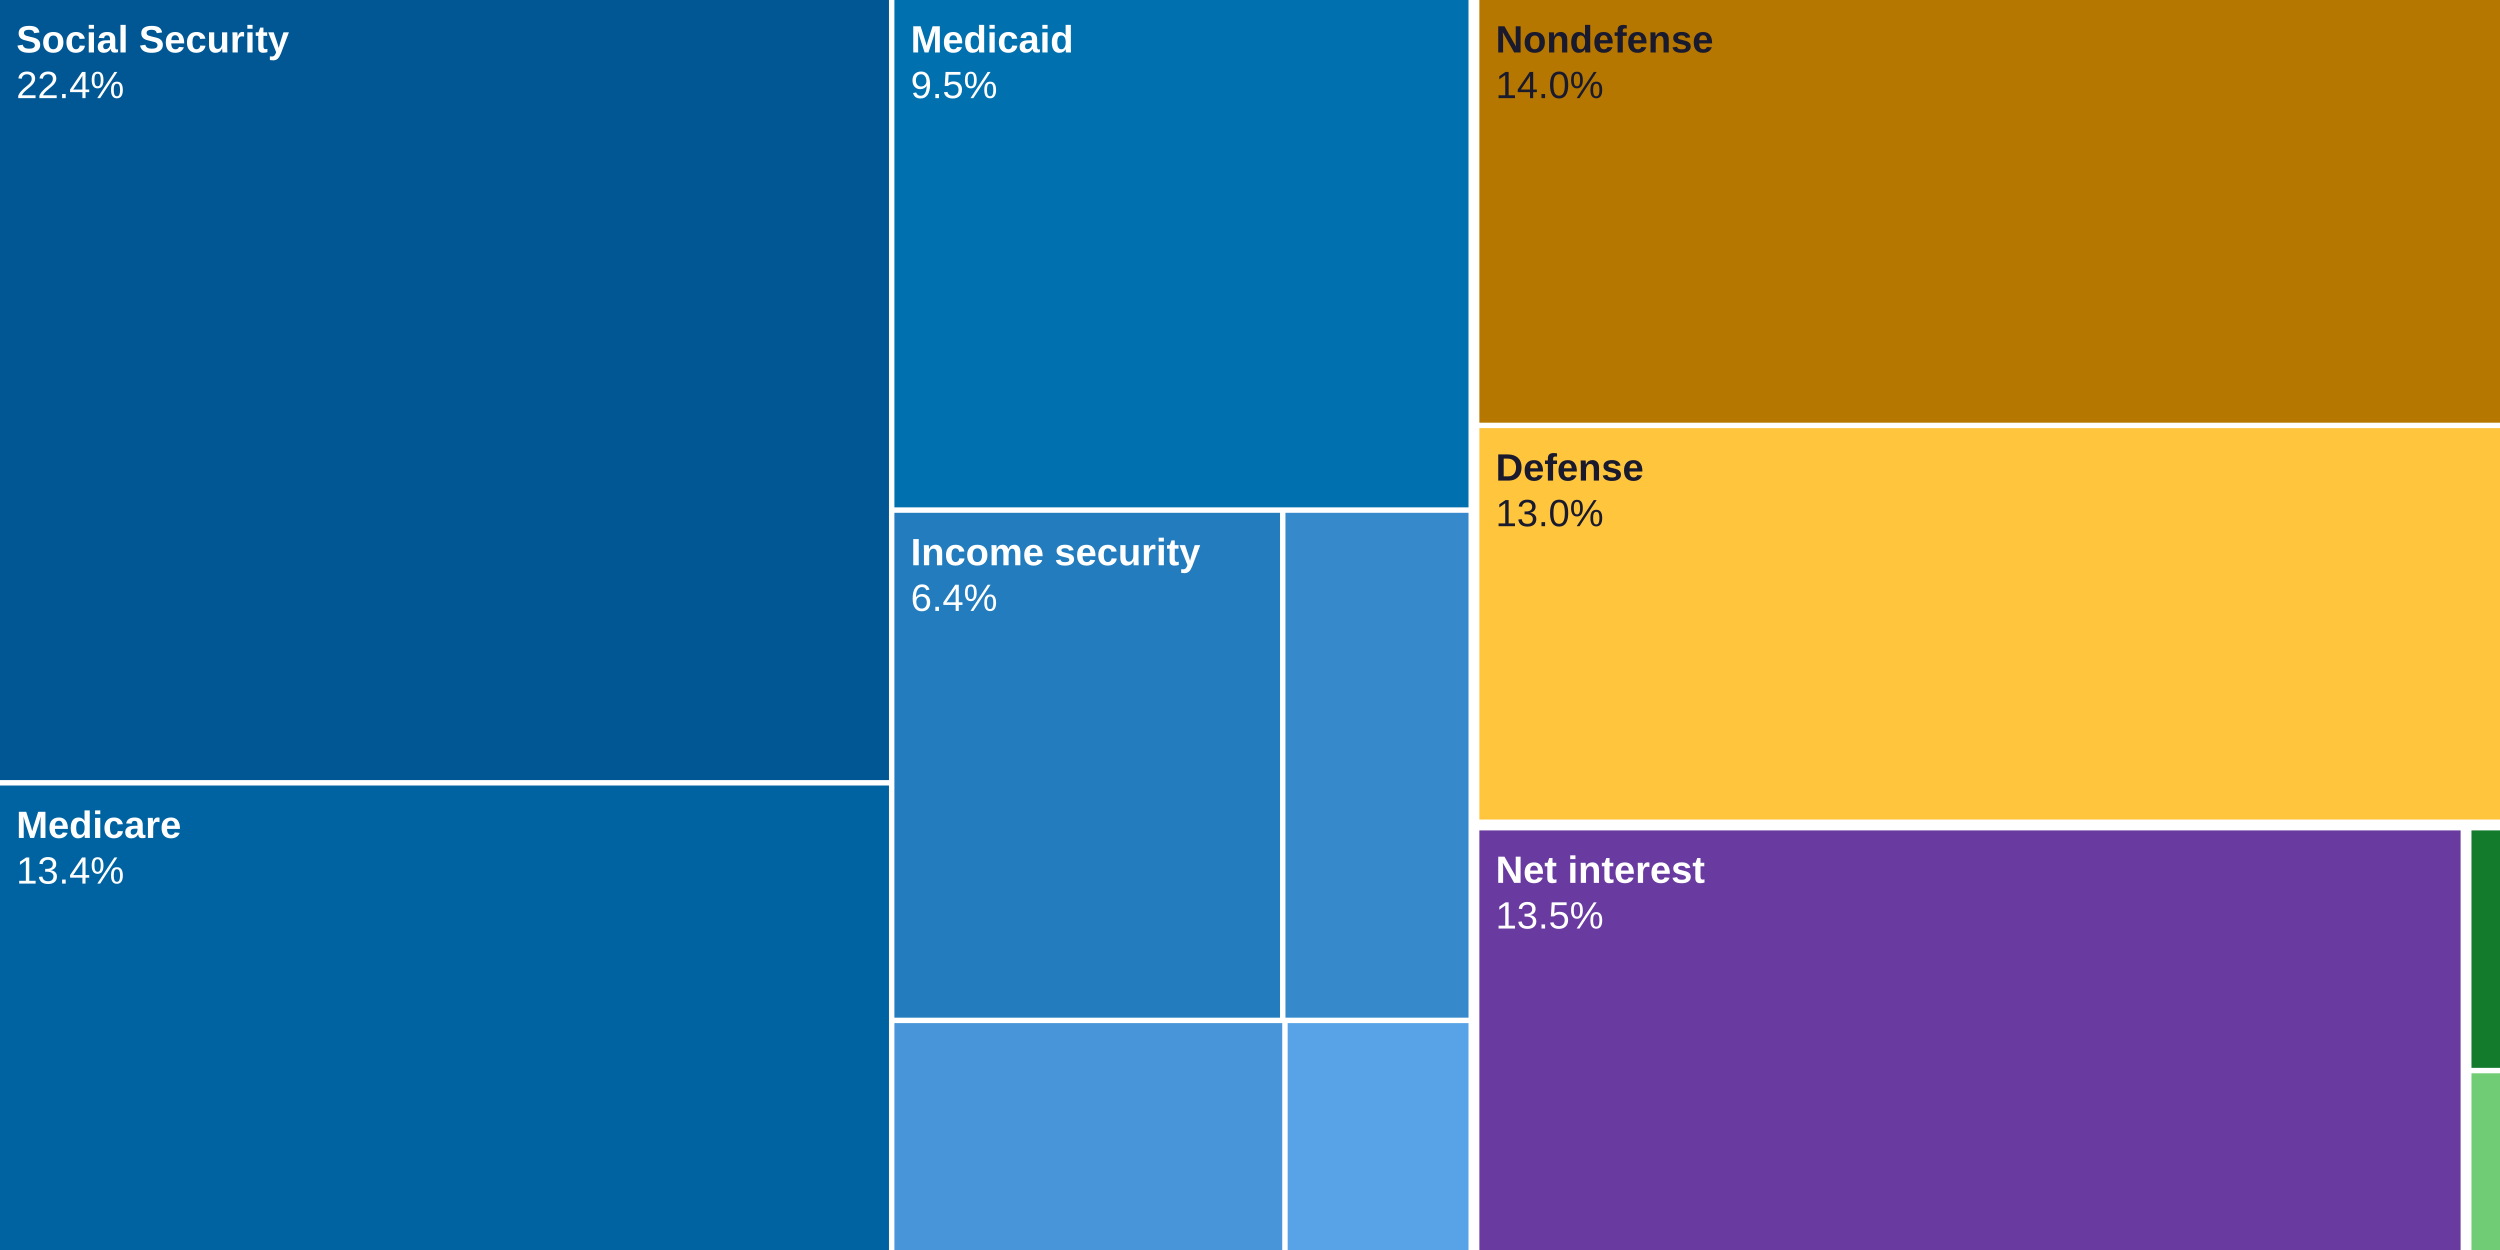
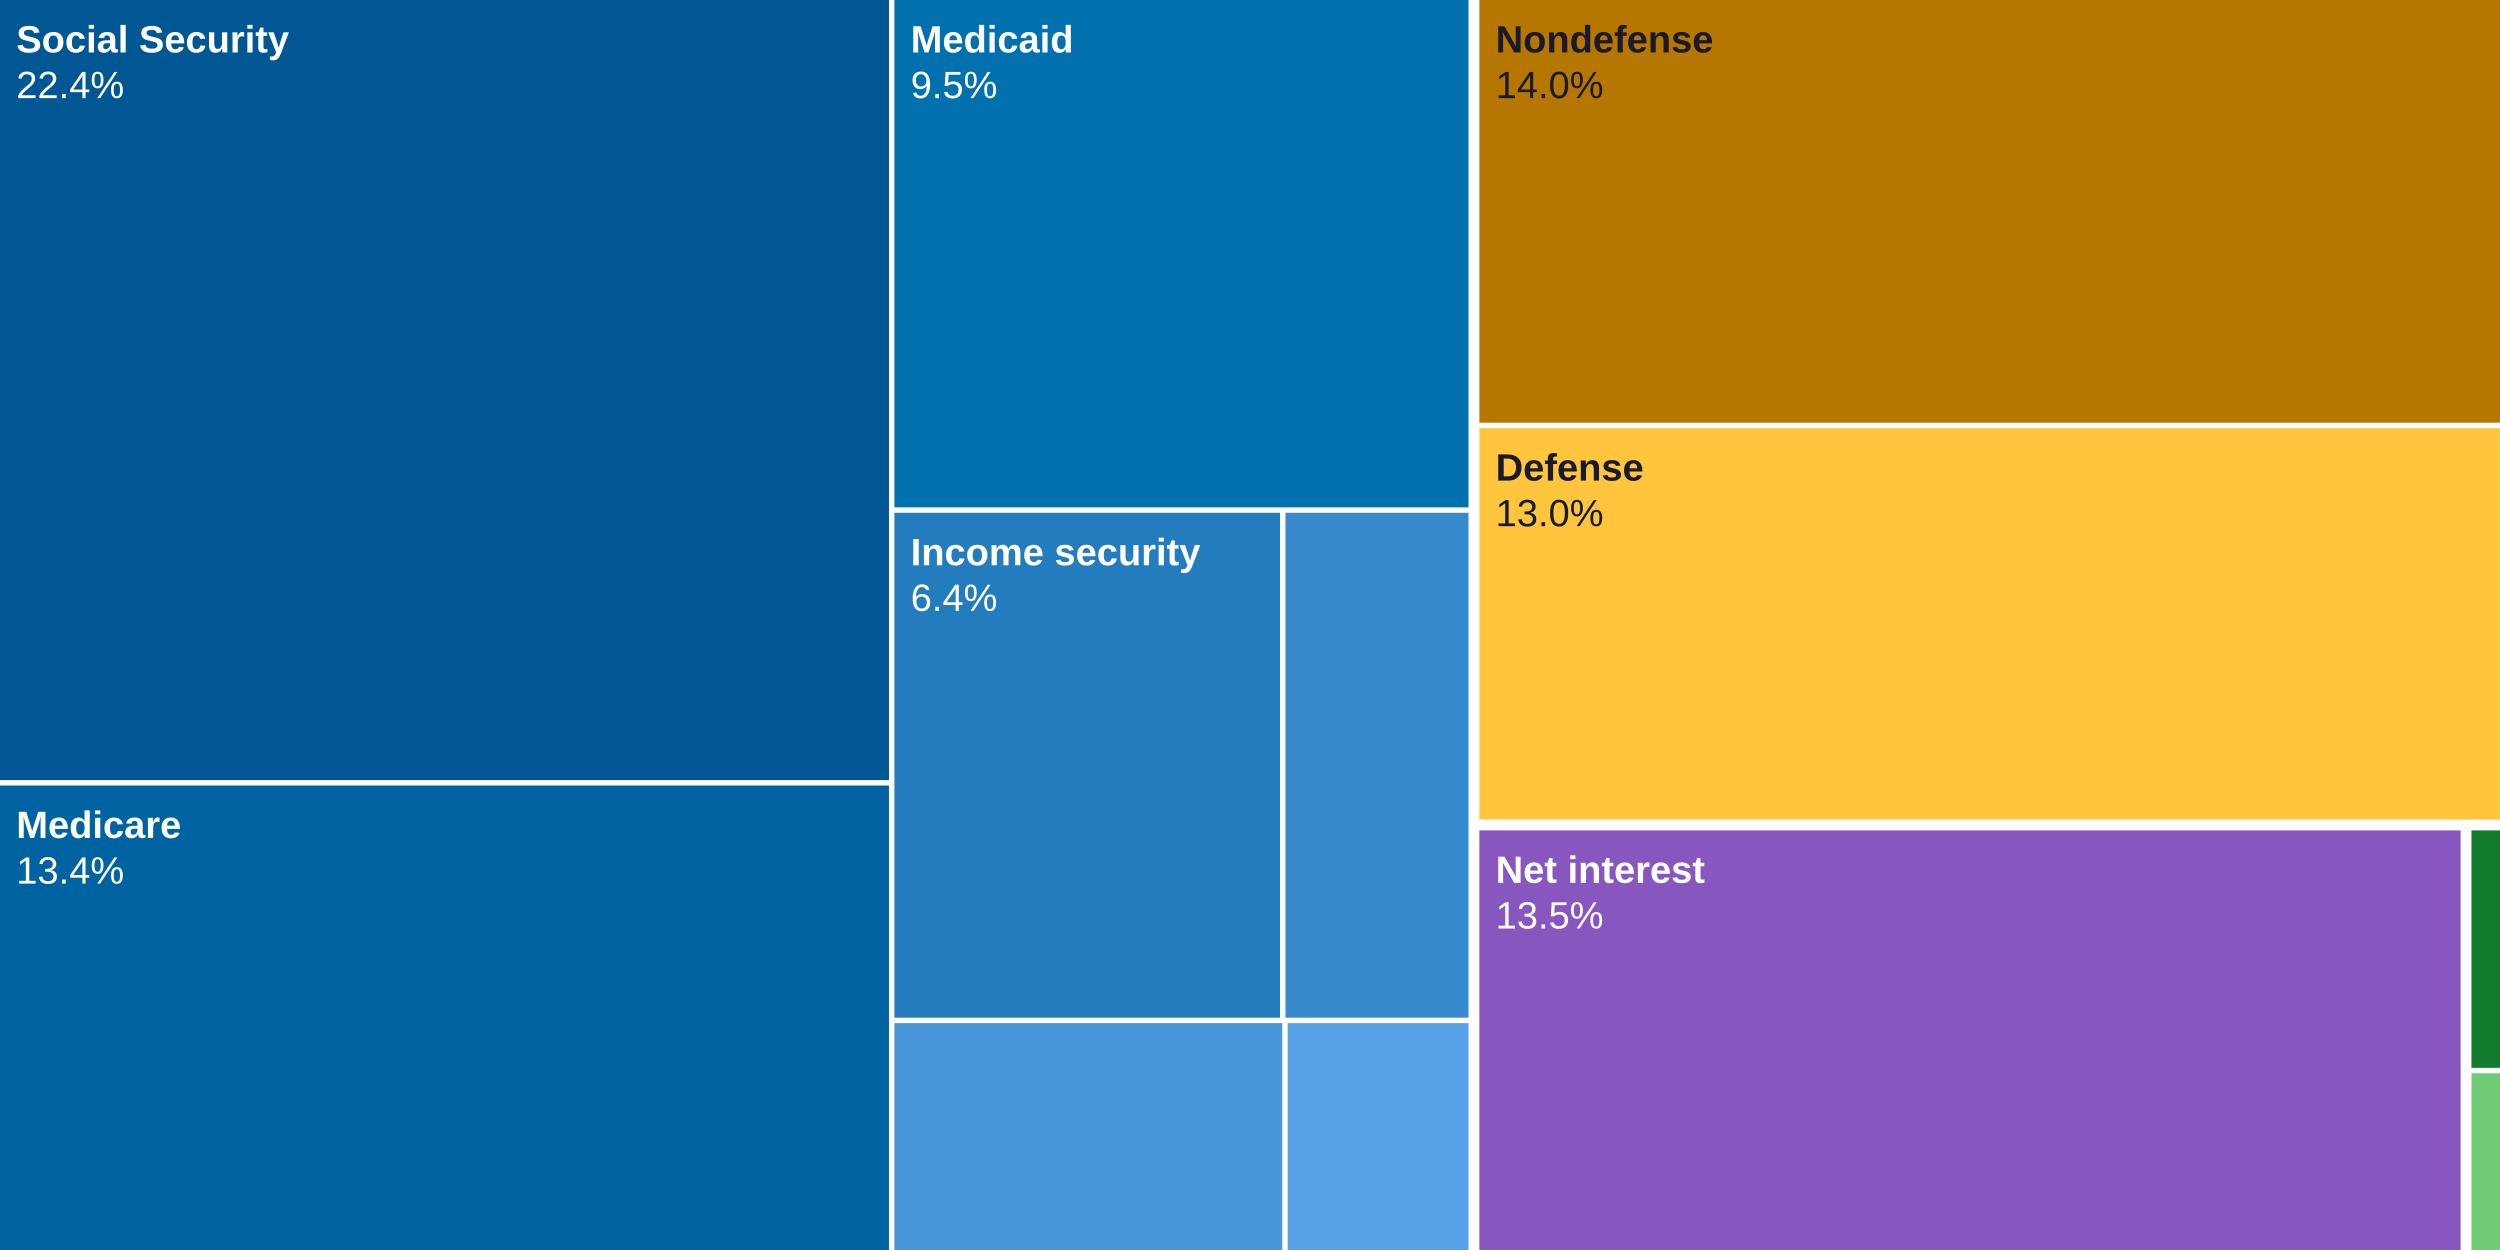
<svg class="tbl-treemap" width="920" height="460" viewBox="0 0 920 460" font-family="Figtree, &quot;Source Sans 3&quot;, system-ui, -apple-system, &quot;Segoe UI&quot;, Arial, sans-serif" role="group" aria-label="Federal outlays">
  <rect class="tbl-treemap-bg" x="0" y="0" width="920" height="460" fill="#FFFFFF" aria-hidden="true" />
  <g role="img" aria-label="Mandatory · Social Security, 22.4% of total, $1,461" data-series="Mandatory">
    <rect class="tbl-treemap-tile" x="0" y="0" width="327.14" height="287.07" fill="#005794" />
    <text class="tbl-treemap-label" text-anchor="start" fill="#FFFFFF" aria-hidden="true">
      <tspan x="6" y="19.3" font-size="14" font-weight="700">Social Security</tspan>
      <tspan x="6" y="36.1" font-size="14" font-weight="500">22.4%</tspan>
    </text>
  </g>
  <g role="img" aria-label="Mandatory · Medicare, 13.4% of total, $874" data-series="Mandatory">
    <rect class="tbl-treemap-tile" x="0" y="289.07" width="327.14" height="170.93" fill="#0063A1" />
    <text class="tbl-treemap-label" text-anchor="start" fill="#FFFFFF" aria-hidden="true">
      <tspan x="6" y="308.37" font-size="14" font-weight="700">Medicare</tspan>
      <tspan x="6" y="325.17" font-size="14" font-weight="500">13.4%</tspan>
    </text>
  </g>
  <g role="img" aria-label="Mandatory · Medicaid, 9.5% of total, $618" data-series="Mandatory">
    <rect class="tbl-treemap-tile" x="329.14" y="0" width="211.27" height="186.71" fill="#0070AF" />
    <text class="tbl-treemap-label" text-anchor="start" fill="#FFFFFF" aria-hidden="true">
      <tspan x="335.14" y="19.3" font-size="14" font-weight="700">Medicaid</tspan>
      <tspan x="335.14" y="36.1" font-size="14" font-weight="500">9.5%</tspan>
    </text>
  </g>
  <g role="img" aria-label="Mandatory · Income security, 6.4% of total, $415" data-series="Mandatory">
    <rect class="tbl-treemap-tile" x="329.14" y="188.71" width="141.91" height="185.79" fill="#227CBD" />
    <text class="tbl-treemap-label" text-anchor="start" fill="#FFFFFF" aria-hidden="true">
      <tspan x="335.14" y="208.01" font-size="14" font-weight="700">Income security</tspan>
      <tspan x="335.14" y="224.81" font-size="14" font-weight="500">6.4%</tspan>
    </text>
  </g>
  <g role="img" aria-label="Mandatory · Veterans benefits, 3.1% of total, $200" data-series="Mandatory">
    <rect class="tbl-treemap-tile" x="473.05" y="188.71" width="67.36" height="185.79" fill="#3689CB" />
  </g>
  <g role="img" aria-label="Mandatory · Federal retirement, 2.9% of total, $190" data-series="Mandatory">
    <rect class="tbl-treemap-tile" x="329.14" y="376.5" width="142.72" height="83.5" fill="#4896D9" />
  </g>
  <g role="img" aria-label="Mandatory · Other mandatory, 1.4% of total, $90" data-series="Mandatory">
    <rect class="tbl-treemap-tile" x="473.86" y="376.5" width="66.55" height="83.5" fill="#58A3E7" />
  </g>
  <g role="img" aria-label="Discretionary · Nondefense, 14.0% of total, $917" data-series="Discretionary">
    <rect class="tbl-treemap-tile" x="544.41" y="0" width="375.59" height="155.55" fill="#B67700" />
    <text class="tbl-treemap-label" text-anchor="start" fill="#1A1A2E" aria-hidden="true">
      <tspan x="550.41" y="19.3" font-size="14" font-weight="700">Nondefense</tspan>
      <tspan x="550.41" y="36.1" font-size="14" font-weight="500">14.0%</tspan>
    </text>
  </g>
  <g role="img" aria-label="Discretionary · Defense, 13.0% of total, $850" data-series="Discretionary">
    <rect class="tbl-treemap-tile" x="544.41" y="157.55" width="375.59" height="144.04" fill="#FFC63D" />
    <text class="tbl-treemap-label" text-anchor="start" fill="#1A1A2E" aria-hidden="true">
      <tspan x="550.41" y="176.85" font-size="14" font-weight="700">Defense</tspan>
      <tspan x="550.41" y="193.65" font-size="14" font-weight="500">13.0%</tspan>
    </text>
  </g>
  <g role="img" aria-label="Net interest · Net interest, 13.5% of total, $881" data-series="Net interest">
-     <rect class="tbl-treemap-tile" x="544.41" y="305.59" width="361.09" height="154.41" fill="#693A9F" />
+     <rect class="tbl-treemap-tile" x="544.41" y="305.59" width="361.09" height="154.41" fill="#8856BF" />
    <text class="tbl-treemap-label" text-anchor="start" fill="#FFFFFF" aria-hidden="true">
      <tspan x="550.41" y="324.89" font-size="14" font-weight="700">Net interest</tspan>
      <tspan x="550.41" y="341.69" font-size="14" font-weight="500">13.5%</tspan>
    </text>
  </g>
  <g role="img" aria-label="Other spending · Allowances, 0.3% of total, $20" data-series="Other spending">
    <rect class="tbl-treemap-tile" x="909.5" y="305.59" width="10.5" height="87.38" fill="#127B2C" />
  </g>
  <g role="img" aria-label="Other spending · Undistributed receipts, 0.2% of total, $15" data-series="Other spending">
    <rect class="tbl-treemap-tile" x="909.5" y="394.97" width="10.5" height="65.03" fill="#70CD76" />
  </g>
</svg>
